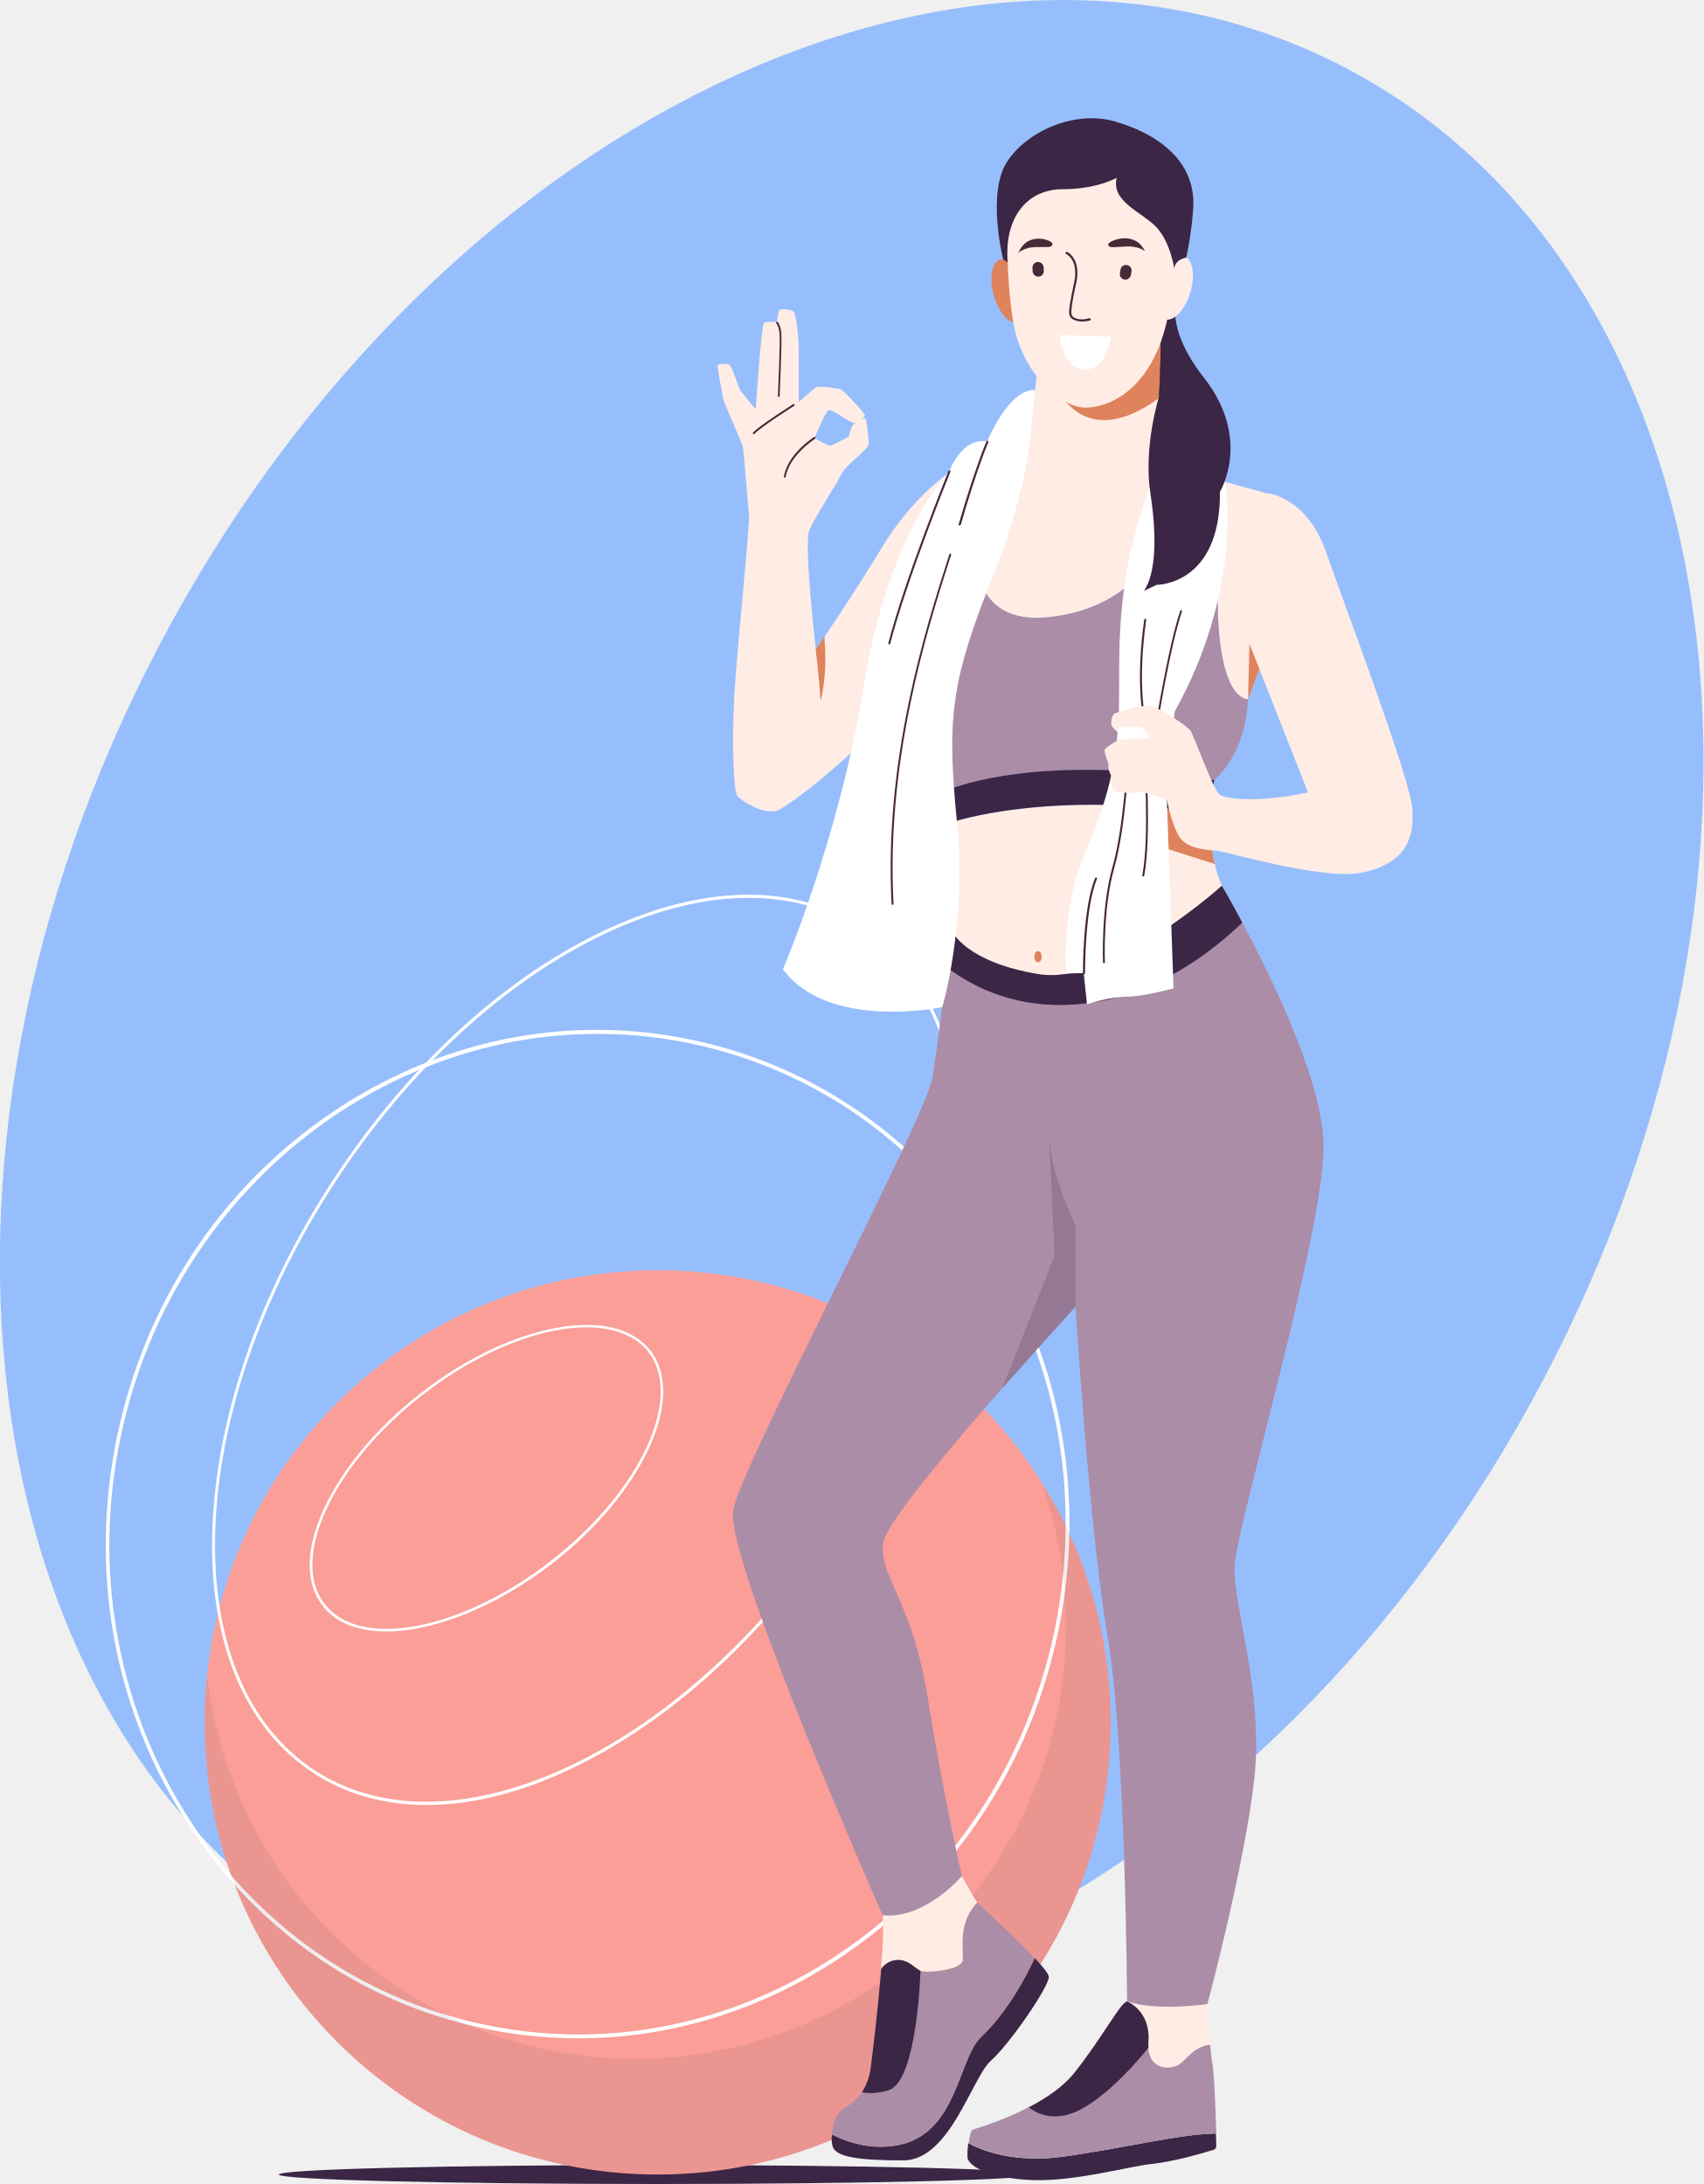
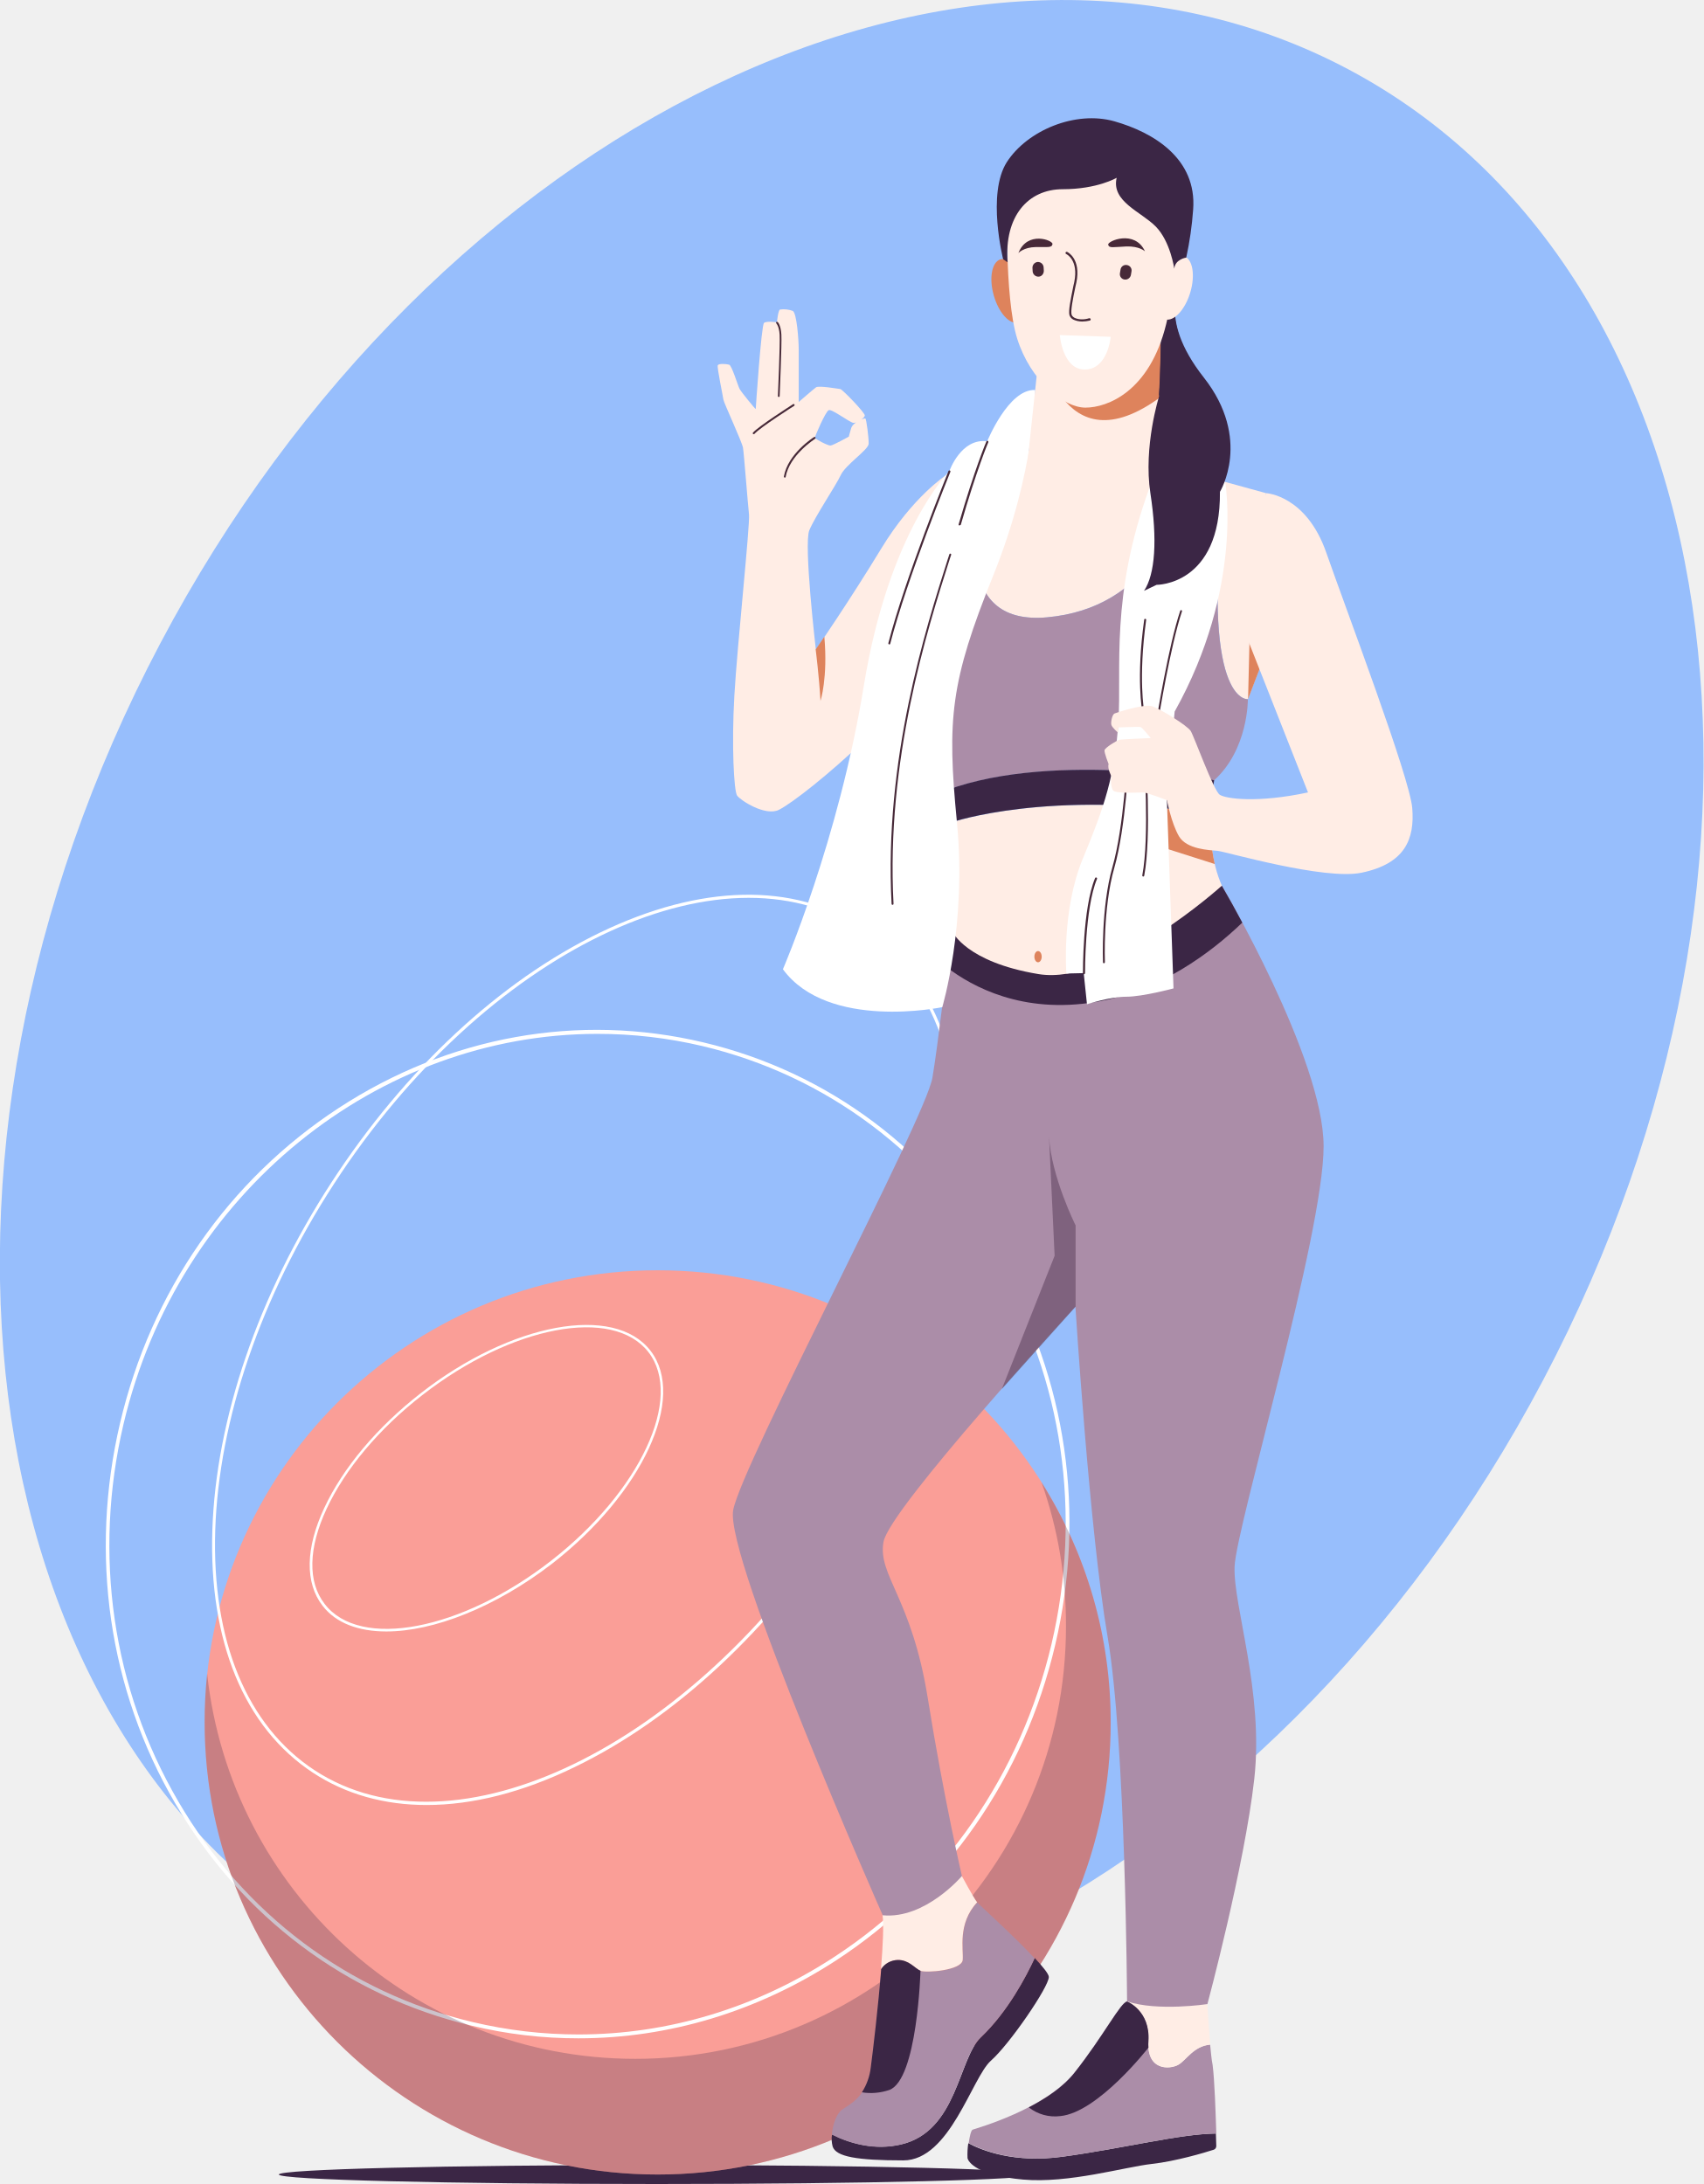
- <svg xmlns="http://www.w3.org/2000/svg" width="255" height="327" viewBox="0 0 255 327" fill="none">
-   <path d="M231.02 206.56C272.114 128.65 259.073 40.833 201.892 10.415C144.712 -20.003 65.045 18.496 23.952 96.406C-17.141 174.315 -4.1 262.132 53.08 292.55C110.261 322.969 189.927 284.469 231.02 206.56Z" fill="#97BEFC" />
-   <path d="M98.297 327C129.535 327 154.858 326.364 154.858 325.58C154.858 324.797 129.535 324.161 98.297 324.161C67.059 324.161 41.736 324.797 41.736 325.58C41.736 326.364 67.059 327 98.297 327Z" fill="#3B2645" />
-   <path d="M98.441 325.58C135.891 325.58 166.251 295.273 166.251 257.886C166.251 220.5 135.891 190.192 98.441 190.192C60.991 190.192 30.631 220.5 30.631 257.886C30.631 295.273 60.991 325.58 98.441 325.58Z" fill="#FA9E97" />
-   <path d="M86.587 305.188C81.251 305.188 75.915 304.58 70.636 303.305C51.946 298.874 36.169 287.055 26.218 269.994C16.268 252.962 13.354 232.744 17.969 213.076C22.584 193.408 34.208 176.665 50.706 165.89C67.204 155.114 86.587 151.638 105.277 156.07C123.967 160.502 139.744 172.32 149.695 189.381C159.646 206.413 162.559 226.632 157.944 246.3C153.329 265.968 141.677 282.71 125.207 293.486C113.382 301.191 100.085 305.188 86.587 305.188ZM89.413 154.796C56.734 154.796 26.68 178.461 18.488 213.22C13.902 232.744 16.816 252.788 26.68 269.705C36.544 286.621 52.206 298.352 70.752 302.755C76.001 304.001 81.308 304.609 86.587 304.609C99.97 304.609 113.151 300.669 124.89 292.993C141.244 282.305 152.781 265.678 157.396 246.155C161.982 226.632 159.069 206.587 149.205 189.671C139.34 172.755 123.679 161.023 105.133 156.62C99.883 155.375 94.605 154.796 89.413 154.796Z" fill="white" />
-   <path d="M63.858 270.255C57.542 270.255 51.773 268.662 46.841 265.418C36.602 258.698 31.237 245.808 31.785 229.094C32.333 212.409 38.65 193.929 49.61 177.042C60.57 160.154 74.847 146.859 89.846 139.617C104.844 132.376 118.775 132.086 129.014 138.777C139.254 145.497 144.618 158.387 144.07 175.101C143.522 191.785 137.206 210.266 126.246 227.153C115.285 244.041 101.008 257.336 86.01 264.578C78.222 268.372 70.723 270.255 63.858 270.255ZM49.812 177.158L49.985 177.273C39.053 194.103 32.766 212.525 32.218 229.094C31.698 245.663 36.977 258.408 47.072 265.041C67.983 278.742 103.344 261.623 125.871 226.922C148.397 192.22 149.695 152.826 128.784 139.154C107.873 125.453 72.511 142.572 49.985 177.273L49.812 177.158Z" fill="white" />
-   <path d="M57.83 244.272C53.677 244.272 50.273 243.027 48.283 240.42C45.63 237.002 45.716 231.788 48.543 225.763C51.341 219.767 56.446 213.684 62.993 208.586L63.108 208.731L62.993 208.586C76.52 198.042 91.951 195.203 97.374 202.242C102.796 209.281 96.191 223.561 82.664 234.105C74.126 240.68 64.868 244.272 57.83 244.272ZM63.224 208.875C56.734 213.916 51.658 219.97 48.889 225.908C46.149 231.788 46.033 236.857 48.6 240.159C53.879 247.024 69.05 244.127 82.433 233.729C95.816 223.33 102.364 209.281 97.057 202.445C91.749 195.609 76.578 198.477 63.224 208.875Z" fill="white" />
-   <g opacity="0.3">
-     <path opacity="0.3" d="M155.896 221.939C158.348 228.862 159.588 236.162 159.559 243.519C159.559 279.292 130.687 308.259 95.095 308.259C61.868 308.259 34.525 283.029 31.006 250.616C30.747 253.02 30.631 255.453 30.631 257.886C30.631 295.253 61.003 325.58 98.441 325.58C135.879 325.58 166.251 295.282 166.251 257.915C166.279 245.17 162.674 232.686 155.896 221.939Z" fill="#543753" />
-   </g>
-   <path d="M141.619 71.141C141.619 71.141 136.629 74.356 131.899 82.148C127.169 89.94 122.121 97.269 122.121 97.269C122.121 97.269 120.275 81.482 121.14 79.397C122.006 77.311 125.121 72.705 125.842 71.141C126.563 69.577 129.995 67.347 130.024 66.448C130.053 65.551 129.678 62.741 129.534 62.654C129.39 62.567 127.659 63.204 127.399 64.131C127.197 64.797 127.053 65.377 127.053 65.377C127.053 65.377 124.717 66.68 124.313 66.709C123.909 66.738 122.006 65.724 121.977 65.551C121.948 65.377 123.563 61.611 124.054 61.408C124.544 61.206 127.255 63.32 127.774 63.32C128.293 63.32 129.39 62.625 129.447 62.219C129.505 61.814 126.073 58.28 125.784 58.251C125.496 58.222 122.554 57.701 122.15 57.99C121.746 58.28 119.554 60.192 119.554 60.192C119.554 60.192 119.554 53.617 119.554 52.284C119.554 50.952 119.266 46.838 118.66 46.549C118.054 46.317 117.391 46.259 116.756 46.346C116.468 46.433 116.295 48.258 116.295 48.258C116.295 48.258 114.766 48.026 114.362 48.345C113.959 48.663 113.122 61.119 113.122 61.235C113.122 61.35 110.959 58.715 110.699 58.222C110.44 57.73 109.546 54.717 109.142 54.601C108.738 54.486 107.584 54.399 107.44 54.688C107.296 54.978 108.219 59.323 108.277 59.815C108.334 60.308 111.074 66.159 111.218 67.057C111.363 67.955 111.94 75.486 112.113 77.021C112.286 78.556 110.353 96.602 109.921 104.134C109.488 111.665 109.863 118.414 110.324 119.109C110.786 119.804 114.564 122.267 116.583 121.253C118.602 120.239 124.169 115.865 129.476 110.767C134.783 105.669 141.042 98.978 141.042 98.978L141.619 71.141Z" fill="#FFEDE5" />
-   <path d="M122.092 97.24C122.092 97.24 122.611 101.295 122.813 104.945C122.813 104.945 123.938 101.498 123.39 95.328L122.092 97.24Z" fill="#DE835C" />
-   <path d="M112.805 65C112.776 65 112.747 65 112.718 64.971C112.661 64.913 112.661 64.826 112.718 64.769C113.584 63.784 118.516 60.655 118.718 60.511C118.775 60.481 118.862 60.481 118.92 60.568C118.948 60.626 118.948 60.713 118.862 60.771C118.804 60.8 113.757 64.015 112.92 64.971C112.891 65 112.834 65 112.805 65Z" fill="#472938" />
-   <path d="M116.583 59.439C116.583 59.439 116.555 59.439 116.583 59.439C116.497 59.439 116.439 59.381 116.439 59.294C116.439 59.207 116.785 51.502 116.699 50.112C116.612 48.808 116.208 48.432 116.208 48.432C116.151 48.374 116.151 48.287 116.18 48.229C116.237 48.171 116.324 48.171 116.381 48.2C116.439 48.229 116.872 48.663 116.958 50.083C117.045 51.502 116.699 59.004 116.699 59.323C116.699 59.381 116.641 59.439 116.583 59.439Z" fill="#472938" />
-   <path d="M117.477 71.518C117.449 71.518 117.449 71.489 117.477 71.518C117.362 71.489 117.333 71.431 117.333 71.344C117.939 67.926 121.717 65.522 121.862 65.435C121.919 65.406 122.006 65.406 122.063 65.493C122.092 65.551 122.092 65.638 122.006 65.695C121.977 65.725 118.17 68.129 117.593 71.431C117.593 71.46 117.535 71.518 117.477 71.518Z" fill="#472938" />
-   <path d="M144.821 323.119C144.936 323.727 146.292 325.726 153.127 326.334C159.963 326.942 168.328 324.451 172.452 323.988C175.913 323.611 180.326 322.308 181.653 321.873C181.884 321.815 182.057 321.583 182.057 321.323C182.057 320.917 182.028 320.251 181.999 319.44C176.404 319.527 168.501 321.612 159.011 322.916C151.858 323.901 147.042 322.018 144.936 320.888C144.821 321.641 144.792 322.366 144.821 323.119Z" fill="#3B2645" />
-   <path d="M181.134 306.116C178.624 306.347 177.586 308.433 176.375 309.128C175.163 309.823 171.587 310.113 171.904 305.565C172.221 301.017 168.731 299.656 168.731 299.656C167.78 299.685 165.213 304.783 160.857 310.287C156.502 315.79 146.061 318.687 145.599 318.861C145.34 318.948 145.138 319.903 144.994 320.888C147.099 321.989 151.916 323.901 159.069 322.916C168.529 321.612 176.461 319.527 182.057 319.44C181.97 316.456 181.797 311.358 181.509 309.186C181.336 308.346 181.249 307.245 181.134 306.116Z" fill="#AB8DA8" />
-   <path d="M171.904 305.594C171.616 310.142 175.163 309.852 176.375 309.157C177.586 308.462 178.653 306.376 181.134 306.145C180.903 303.219 180.73 300.091 180.73 300.091L168.702 299.685C168.731 299.685 172.192 301.075 171.904 305.594Z" fill="#FFEDE5" />
-   <path d="M158.694 316.833C164.347 316.312 171.904 306.579 171.904 306.579C171.875 306.26 171.875 305.913 171.904 305.594C172.193 301.046 168.731 299.685 168.731 299.685C167.78 299.714 165.213 304.812 160.857 310.316C159.184 312.459 156.56 314.197 153.993 315.53C155.319 316.572 156.992 317.036 158.694 316.833Z" fill="#3B2645" />
-   <path d="M124.631 321.381C125.121 322.916 128.265 323.466 135.216 323.466C142.167 323.466 145.484 311.069 148.311 308.549C151.137 306.057 156.992 297.483 156.992 296.006C156.992 295.572 156.127 294.5 154.887 293.167C153.646 295.832 150.878 301.191 146.811 305.044C143.436 308.259 143.292 319.063 134.899 321.062C130.976 321.989 127.313 320.946 124.544 319.585C124.429 320.193 124.486 320.801 124.631 321.381Z" fill="#3B2645" />
-   <path d="M146.292 284.854C143.321 288.041 144.273 291.922 144.128 293.486C143.984 295.05 138.648 295.456 137.812 295.108C136.975 294.761 136.081 293.457 134.408 293.486C133.399 293.515 132.476 294.008 131.928 294.848C131.495 300.38 130.716 306.955 130.37 309.562C129.793 313.878 127.313 314.979 126.073 315.848C125.207 316.427 124.631 318.136 124.515 319.614C127.284 320.975 130.947 322.018 134.87 321.091C143.292 319.121 143.407 308.288 146.782 305.073C150.849 301.22 153.618 295.89 154.858 293.197C151.858 289.952 146.666 285.289 146.292 284.854Z" fill="#AB8DA8" />
-   <path d="M134.379 293.457C136.081 293.428 136.946 294.732 137.783 295.079C138.619 295.427 143.955 295.021 144.1 293.457C144.244 291.893 143.292 288.012 146.263 284.825C145.744 284.188 143.955 280.857 143.955 280.857L132.101 286.737C132.303 288.127 132.159 291.256 131.87 294.819C132.447 293.979 133.399 293.486 134.379 293.457Z" fill="#FFEDE5" />
-   <path d="M133.11 312.923C137.321 311.387 137.783 295.079 137.783 295.079C136.946 294.732 136.052 293.428 134.379 293.457C133.37 293.486 132.447 293.979 131.899 294.819C131.466 300.351 130.688 306.927 130.341 309.534C130.197 310.866 129.736 312.141 129.015 313.27C130.399 313.502 131.812 313.357 133.11 312.923Z" fill="#3B2645" />
-   <path d="M182.893 132.608C182.893 132.608 198.122 158.504 198.122 171.625C198.122 184.747 185.028 228.631 184.797 234.54C184.566 240.449 189.21 253.368 187.739 266.403C186.268 279.438 180.73 300.062 180.73 300.062C180.73 300.062 173.288 301.191 168.702 299.656C168.702 299.656 168.501 260.899 165.789 245.055C163.078 229.21 160.973 195.638 160.973 195.638C160.973 195.638 133.139 225.85 132.245 230.861C131.351 235.872 136.456 239.175 138.879 254.295C141.302 269.415 143.984 280.886 143.984 280.886C143.984 280.886 138.504 287.374 132.13 286.766C132.13 286.766 108.392 233.092 109.748 226.082C111.103 219.072 138.562 167.454 139.571 161.342C140.581 155.23 141.302 147.467 142.571 139.502L182.893 132.608Z" fill="#AB8DA8" />
-   <path d="M164.03 150.016C173.663 148.394 181.307 142.601 185.95 138.14C184.162 134.78 182.893 132.636 182.893 132.636L142.542 139.501C142.254 141.297 141.994 143.093 141.763 144.86C145.484 147.699 153.041 151.87 164.03 150.016Z" fill="#3B2645" />
-   <g opacity="0.5">
-     <path opacity="0.5" d="M161.001 195.638V183.473C161.001 183.473 157.367 176.231 157.021 170.177L157.858 188.02L149.955 207.978L161.001 195.638Z" fill="#543753" />
-   </g>
-   <path d="M142.571 123.107C143.407 127.249 142.571 139.502 142.571 139.502C142.571 139.502 144.59 144.05 155.435 145.845C166.28 147.641 182.893 132.608 182.893 132.608C181.336 129.074 181.076 125.019 181.191 121.89C156.992 118.154 142.571 123.107 142.571 123.107Z" fill="#FFEDE5" />
-   <path d="M181.826 129.364C181.278 126.901 181.076 124.41 181.191 121.89C178.278 121.427 175.509 121.108 172.885 120.876L173.548 126.728L181.826 129.364Z" fill="#DE835C" />
-   <path d="M156.704 92.432C171.991 91.041 176.634 77.978 178.019 70.678L173.923 69.519L153.964 67.492L148.109 68.998C145.022 79.686 143.407 93.619 156.704 92.432Z" fill="#FFEDE5" />
-   <path d="M189.498 73.835L183.383 72.155C179.518 105.582 186.787 104.684 186.787 104.684L188.806 99.383L189.498 73.835Z" fill="#FFEDE5" />
-   <path d="M181.711 116.85C186.873 112.216 186.787 104.684 186.787 104.684C186.787 104.684 179.49 105.582 183.383 72.155L178.019 70.678C176.605 77.977 171.962 91.07 156.704 92.432C143.407 93.619 145.022 79.686 148.137 69.027L142.109 70.591C142.109 70.591 135.1 93.561 134.899 101.875C134.754 107.204 137.927 114.417 140.263 118.907C155.925 112.216 181.711 116.85 181.711 116.85Z" fill="#AB8DA8" />
-   <path d="M181.191 121.89C181.249 120.181 181.422 118.501 181.739 116.821C181.739 116.821 155.954 112.186 140.263 118.878C141.561 121.398 142.571 123.078 142.571 123.078C142.571 123.078 156.992 118.153 181.191 121.89Z" fill="#3B2645" />
-   <path d="M183.383 72.126C183.383 72.126 186.21 87.942 175.827 106.538L174.644 119.167L175.654 147.989C175.654 147.989 171.039 149.234 168.587 149.234C166.135 149.234 162.703 150.364 162.703 150.364L162.213 145.7L159.617 145.758C159.617 145.758 158.867 136.286 162.097 128.524C165.328 120.761 166.885 116.068 167.404 108.073C167.924 100.079 166.135 89.361 172.048 73.053L183.383 72.126Z" fill="white" />
-   <path d="M188.835 99.383L187.104 92.808L186.816 104.655L188.835 99.383Z" fill="#DE835C" />
-   <path d="M155.377 144.078C155.68 144.078 155.925 143.702 155.925 143.238C155.925 142.774 155.68 142.398 155.377 142.398C155.074 142.398 154.829 142.774 154.829 143.238C154.829 143.702 155.074 144.078 155.377 144.078Z" fill="#DE835C" />
-   <path d="M154.944 58.396C154.944 58.396 155.06 70.33 148.657 86.204C142.253 102.077 141.734 107.668 143.234 123.078C144.734 138.488 141.042 150.798 141.042 150.798C141.042 150.798 123.967 154.361 117.189 145.121C117.189 145.121 125.553 125.772 129.303 102.657C133.053 79.541 142.109 70.533 142.109 70.533C142.109 70.533 143.84 65.551 147.762 66.072C147.762 66.13 150.935 58.193 154.944 58.396Z" fill="white" />
-   <path d="M133.601 135.475C133.514 135.475 133.456 135.417 133.456 135.33C132.303 113.78 138.533 94.198 141.879 83.684L142.109 82.988C142.138 82.901 142.225 82.873 142.282 82.901C142.369 82.93 142.398 83.017 142.369 83.075L142.138 83.77C138.792 94.285 132.591 113.808 133.745 135.301C133.745 135.417 133.687 135.475 133.601 135.475Z" fill="#472938" />
-   <path d="M143.609 78.672H143.58C143.494 78.644 143.465 78.557 143.494 78.499C145.888 70.243 147.618 66.13 147.647 66.101C147.676 66.014 147.762 65.985 147.849 66.014C147.936 66.043 147.964 66.13 147.936 66.217C147.907 66.246 146.176 70.359 143.811 78.586C143.724 78.615 143.667 78.672 143.609 78.672Z" fill="#472938" />
-   <path d="M133.11 96.487H133.081C132.995 96.458 132.966 96.4 132.966 96.313C135.475 86.551 141.907 70.707 141.965 70.533C141.994 70.446 142.08 70.417 142.167 70.446C142.253 70.475 142.282 70.562 142.253 70.649C142.196 70.794 135.764 86.638 133.254 96.371C133.254 96.429 133.197 96.487 133.11 96.487Z" fill="#472938" />
-   <path d="M162.242 145.874C162.155 145.874 162.097 145.816 162.097 145.73C162.097 145.643 162.04 135.968 163.914 131.478C163.943 131.391 164.03 131.362 164.116 131.391C164.203 131.42 164.232 131.507 164.203 131.594C162.357 136.026 162.415 145.643 162.415 145.73C162.386 145.816 162.328 145.874 162.242 145.874Z" fill="#472938" />
-   <path d="M165.241 144.223C165.155 144.223 165.097 144.165 165.097 144.078C165.097 143.991 164.78 135.91 166.51 129.827C168.241 123.802 168.702 113.519 168.702 113.432C168.702 113.345 168.76 113.287 168.847 113.287C168.933 113.287 168.991 113.345 168.991 113.432C168.991 113.548 168.529 123.831 166.799 129.914C165.068 135.939 165.385 143.991 165.385 144.049C165.385 144.136 165.328 144.223 165.241 144.223Z" fill="#472938" />
-   <path d="M171.125 131.246C171.096 131.246 171.096 131.246 171.125 131.246C171.01 131.217 170.981 131.159 170.981 131.072C172.106 125.163 171.212 112.997 171.212 112.853C171.212 112.766 171.269 112.708 171.356 112.708C171.442 112.708 171.5 112.766 171.5 112.853C171.5 112.968 172.394 125.192 171.269 131.13C171.241 131.188 171.183 131.246 171.125 131.246Z" fill="#472938" />
-   <path d="M173.259 107.899C173.144 107.87 173.115 107.813 173.115 107.726C173.144 107.61 174.932 96.545 176.663 91.447C176.692 91.36 176.778 91.331 176.836 91.36C176.922 91.389 176.951 91.476 176.922 91.534C175.221 96.603 173.404 107.639 173.404 107.755C173.404 107.842 173.346 107.899 173.259 107.899Z" fill="#472938" />
-   <path d="M171.125 106.683C171.068 106.683 171.01 106.625 170.981 106.567C170.981 106.509 170.029 101.614 171.269 92.779C171.269 92.692 171.356 92.634 171.443 92.663C171.529 92.663 171.587 92.75 171.558 92.837C170.347 101.643 171.269 106.48 171.269 106.538C171.269 106.596 171.212 106.683 171.125 106.683Z" fill="#472938" />
-   <path d="M173.75 49.185L173.923 69.519H153.762L155.694 51.386L173.75 49.185Z" fill="#FFEDE5" />
-   <path d="M155.694 51.386C155.694 51.386 158.636 70.649 173.837 59.352L173.75 49.185L155.694 51.386Z" fill="#DE835C" />
-   <path d="M152.452 48.298C153.754 47.926 154.209 45.504 153.467 42.888C152.726 40.272 151.069 38.454 149.767 38.826C148.464 39.198 148.01 41.621 148.751 44.236C149.493 46.852 151.149 48.671 152.452 48.298Z" fill="#DE835C" />
-   <path d="M173.779 51.097C173.779 51.097 173.721 56.05 173.49 59.352C173.49 59.352 171.125 66.854 172.192 73.835C173.259 80.816 172.913 85.972 171.24 88.463L173.115 87.565C173.115 87.565 182.72 87.681 182.605 73.632C182.605 73.632 187.45 65.754 180.182 56.513C172.913 47.273 177.009 42.233 177.009 42.233C177.009 42.233 174.009 43.739 173.779 51.097Z" fill="#3B2645" />
-   <path d="M176.951 42.204C176.951 42.204 174.009 43.739 173.75 51.096C173.75 51.096 173.692 56.05 173.461 59.352C174.615 56.282 175.596 53.153 176.403 49.967C174.759 44.898 176.951 42.204 176.951 42.204Z" fill="#3B2645" />
-   <path d="M178.16 43.804C178.943 41.2 178.526 38.771 177.23 38.378C175.934 37.985 174.249 39.777 173.466 42.381C172.684 44.984 173.1 47.413 174.396 47.806C175.692 48.199 177.377 46.407 178.16 43.804Z" fill="#FFEDE5" />
-   <path d="M150.791 29.343C150.791 29.343 150.272 44.405 152.262 50.72C154.252 57.035 159.213 61.032 162.472 61.032C165.732 61.032 172.077 58.657 174.558 48.519C177.038 38.38 176.75 25.664 166.107 22.333C155.464 19.002 150.791 25.983 150.791 29.343Z" fill="#FFEDE5" />
-   <path d="M175.769 40.234C175.769 40.234 175.192 36.15 173 33.92C170.808 31.689 166.308 30.183 167.145 26.62C167.145 26.62 164.261 28.329 159.069 28.329C153.877 28.329 150.301 32.384 150.82 39.278L150.156 38.815C150.156 38.815 147.676 29.024 150.704 24.274C153.762 19.523 160.972 16.511 166.799 18.162C172.625 19.813 179.172 23.724 178.595 31.371C178.422 33.804 178.076 36.208 177.557 38.583C177.557 38.554 175.884 38.815 175.769 40.234Z" fill="#3B2645" />
-   <path d="M155.435 41.422C154.973 41.422 154.598 41.074 154.569 40.611L154.541 40.089C154.541 39.626 154.887 39.249 155.348 39.221C155.81 39.221 156.185 39.568 156.213 40.032L156.242 40.553C156.242 41.016 155.896 41.422 155.435 41.422Z" fill="#472938" />
-   <path d="M168.328 41.856C167.866 41.798 167.549 41.364 167.635 40.901L167.722 40.379C167.78 39.916 168.212 39.597 168.674 39.684C169.135 39.742 169.452 40.176 169.366 40.64L169.279 41.161C169.193 41.625 168.76 41.914 168.328 41.856Z" fill="#472938" />
-   <path d="M152.435 37.888C152.435 37.888 153.214 37.019 155.031 36.99C156.848 36.961 157.425 37.135 157.54 36.556C157.656 35.976 153.762 34.499 152.435 37.888Z" fill="#472938" />
-   <path d="M171.385 37.627C171.385 37.627 170.52 36.816 168.558 36.903C166.597 36.99 166.02 37.193 165.876 36.642C165.732 36.092 169.856 34.325 171.385 37.627Z" fill="#472938" />
-   <path d="M166.251 50.43L158.636 50.17C158.636 50.17 159.04 55.413 162.443 55.326C165.847 55.239 166.251 50.43 166.251 50.43Z" fill="white" />
-   <path d="M161.982 48.142C161.492 48.142 161.03 48.026 160.655 47.852C160.338 47.679 160.165 47.447 160.078 47.186C159.905 46.52 160.251 44.898 160.655 42.87L160.799 42.233C161.463 38.96 159.675 38.062 159.588 38.033C159.502 38.004 159.473 37.888 159.502 37.801C159.53 37.714 159.646 37.685 159.732 37.714C159.819 37.743 161.838 38.757 161.117 42.291L160.973 42.928C160.569 44.84 160.251 46.52 160.396 47.099C160.453 47.273 160.569 47.418 160.799 47.563C161.347 47.852 162.213 47.91 163.02 47.65C163.107 47.621 163.222 47.679 163.251 47.766C163.28 47.852 163.222 47.968 163.136 47.997C162.761 48.084 162.357 48.142 161.982 48.142Z" fill="#472938" />
-   <path d="M189.498 73.835C189.498 73.835 195.526 74.125 198.526 82.757C201.526 91.36 211.015 116.387 211.39 120.992C211.765 125.598 210.351 129.306 203.804 130.667C198.237 131.826 183.47 127.51 182.259 127.394C181.047 127.278 177.615 127.191 176.461 125.192C175.307 123.194 174.673 119.805 174.673 119.805C174.673 119.805 171.644 118.646 171.125 118.646C170.606 118.646 166.943 118.878 166.597 118.327C166.251 117.777 166.251 116.734 166.366 116.242C166.366 116.242 165.732 115.083 165.933 114.388C165.933 114.388 165.27 112.708 165.328 112.331C165.385 111.955 167.174 110.854 167.549 110.767C167.924 110.68 172.25 110.506 172.25 110.506C172.25 110.506 170.952 108.913 170.721 108.855C170.491 108.797 167.404 108.913 167.404 108.913L167.347 109.695C167.347 109.695 166.51 108.971 166.366 108.566C166.222 108.16 166.481 106.973 166.828 106.828C167.174 106.683 171.269 105.322 172.51 105.756C173.75 106.191 177.701 108.624 178.221 109.435C178.74 110.246 181.653 118.385 182.576 118.994C183.499 119.602 188.229 120.268 195.786 118.646L185.027 91.331L189.498 73.835Z" fill="#FFEDE5" />
+ <svg xmlns="http://www.w3.org/2000/svg" width="255" height="327" fill="none">
+   <path d="M231.02 206.56c41.094-77.91 28.053-165.727-29.128-196.145-57.18-30.418-136.847 8.081-177.94 85.99C-17.14 174.316-4.1 262.133 53.08 292.55c57.181 30.419 136.847-8.081 177.94-85.99Z" fill="#97BEFC" />
+   <path d="M98.297 327c31.238 0 56.561-.636 56.561-1.42 0-.783-25.323-1.419-56.561-1.419s-56.56.636-56.56 1.419c0 .784 25.322 1.42 56.56 1.42Z" fill="#3B2645" />
+   <path d="M98.441 325.58c37.45 0 67.81-30.307 67.81-67.694 0-37.386-30.36-67.694-67.81-67.694s-67.81 30.308-67.81 67.694c0 37.387 30.36 67.694 67.81 67.694Z" fill="#FA9E97" />
+   <path d="M86.587 305.188a67.783 67.783 0 0 1-15.95-1.883c-18.69-4.431-34.468-16.25-44.419-33.311-9.95-17.032-12.864-37.25-8.249-56.918s16.239-36.411 32.737-47.186c16.498-10.776 35.88-14.252 54.571-9.82 18.69 4.432 34.467 16.25 44.418 33.311 9.951 17.032 12.864 37.251 8.249 56.919s-16.267 36.41-32.737 47.186c-11.825 7.705-25.122 11.702-38.62 11.702Zm2.826-150.392c-32.679 0-62.733 23.665-70.924 58.424-4.587 19.524-1.673 39.568 8.19 56.485 9.865 16.916 25.527 28.647 44.073 33.05a68.508 68.508 0 0 0 15.835 1.854c13.383 0 26.564-3.94 38.303-11.616 16.354-10.688 27.891-27.315 32.506-46.838 4.586-19.523 1.673-39.568-8.191-56.484-9.865-16.916-25.526-28.648-44.072-33.051a68.094 68.094 0 0 0-15.72-1.824Z" fill="#fff" />
+   <path d="M63.858 270.255c-6.316 0-12.085-1.593-17.017-4.837-10.24-6.72-15.604-19.61-15.056-36.324.548-16.685 6.865-35.165 17.825-52.052 10.96-16.888 25.237-30.183 40.236-37.425 14.998-7.241 28.929-7.531 39.168-.84 10.24 6.72 15.604 19.61 15.056 36.324-.548 16.684-6.864 35.165-17.824 52.052-10.961 16.888-25.238 30.183-40.236 37.425-7.788 3.794-15.287 5.677-22.152 5.677Zm-14.046-93.097.173.115c-10.932 16.83-17.22 35.252-17.767 51.821-.52 16.569 4.759 29.314 14.854 35.947 20.91 13.701 56.272-3.418 78.799-38.119 22.526-34.702 23.824-74.096 2.913-87.768-20.911-13.701-56.273 3.418-78.8 38.119l-.172-.115Z" fill="#fff" />
+   <path d="M57.83 244.272c-4.153 0-7.557-1.245-9.547-3.852-2.653-3.418-2.567-8.632.26-14.657 2.798-5.996 7.903-12.079 14.45-17.177l.115.145-.115-.145c13.527-10.544 28.958-13.383 34.38-6.344 5.423 7.039-1.182 21.319-14.709 31.863-8.538 6.575-17.796 10.167-24.834 10.167Zm5.394-35.397c-6.49 5.041-11.566 11.095-14.335 17.033-2.74 5.88-2.856 10.949-.289 14.251 5.279 6.865 20.45 3.968 33.833-6.43 13.383-10.399 19.931-24.448 14.624-31.284-5.308-6.836-20.479-3.968-33.833 6.43Z" fill="#fff" />
+   <path opacity=".3" d="M155.896 221.939a63.881 63.881 0 0 1 3.663 21.58c0 35.773-28.872 64.74-64.464 64.74-33.227 0-60.57-25.23-64.089-57.643a67.794 67.794 0 0 0-.375 7.27c0 37.367 30.372 67.694 67.81 67.694s67.81-30.298 67.81-67.665a67.192 67.192 0 0 0-10.355-35.976Z" fill="#543753" />
+   <path d="M141.619 71.141s-4.99 3.215-9.72 11.007-9.778 15.12-9.778 15.12-1.846-15.786-.981-17.871c.866-2.086 3.981-6.692 4.702-8.256.721-1.564 4.153-3.794 4.182-4.693.029-.897-.346-3.707-.49-3.794-.144-.087-1.875.55-2.135 1.477-.202.666-.346 1.246-.346 1.246s-2.336 1.303-2.74 1.332c-.404.03-2.307-.985-2.336-1.158-.029-.174 1.586-3.94 2.077-4.143.49-.202 3.201 1.912 3.72 1.912.519 0 1.616-.695 1.673-1.1.058-.406-3.374-3.94-3.663-3.969-.288-.029-3.23-.55-3.634-.26-.404.29-2.596 2.2-2.596 2.2v-7.907c0-1.332-.288-5.446-.894-5.735a3.88 3.88 0 0 0-1.904-.203c-.288.087-.461 1.912-.461 1.912s-1.529-.232-1.933.087c-.403.318-1.24 12.774-1.24 12.89 0 .115-2.163-2.52-2.423-3.013-.259-.492-1.153-3.505-1.557-3.62-.404-.116-1.558-.203-1.702.086-.144.29.779 4.635.837 5.127.057.493 2.797 6.344 2.941 7.242.145.898.722 8.429.895 9.964.173 1.535-1.76 19.581-2.192 27.113-.433 7.531-.058 14.28.403 14.975.462.695 4.24 3.158 6.259 2.144 2.019-1.014 7.586-5.388 12.893-10.486 5.307-5.098 11.566-11.79 11.566-11.79l.577-27.836Z" fill="#FFEDE5" />
+   <path d="M122.092 97.24s.519 4.055.721 7.705c0 0 1.125-3.447.577-9.617l-1.298 1.912Z" fill="#DE835C" />
+   <path d="M112.805 65c-.029 0-.058 0-.087-.029a.142.142 0 0 1 0-.203c.866-.984 5.798-4.113 6-4.258a.152.152 0 0 1 .202.058.155.155 0 0 1-.058.203c-.058.03-5.105 3.244-5.942 4.2-.029.03-.086.03-.115.03ZM116.583 59.439s-.028 0 0 0c-.086 0-.144-.058-.144-.145s.346-7.792.26-9.182c-.087-1.304-.491-1.68-.491-1.68a.18.18 0 0 1-.028-.203.176.176 0 0 1 .201-.03c.058.03.491.464.577 1.884.087 1.42-.259 8.921-.259 9.24 0 .058-.058.116-.116.116ZM117.477 71.518c-.028 0-.028-.03 0 0-.115-.03-.144-.087-.144-.174.606-3.418 4.384-5.822 4.529-5.91a.15.15 0 0 1 .201.059.153.153 0 0 1-.057.203c-.029.029-3.836 2.433-4.413 5.735 0 .029-.058.087-.116.087Z" fill="#472938" />
+   <path d="M144.821 323.119c.115.608 1.471 2.607 8.306 3.215 6.836.608 15.201-1.883 19.325-2.346 3.461-.377 7.874-1.68 9.201-2.115.231-.058.404-.29.404-.55 0-.406-.029-1.072-.058-1.883-5.595.087-13.498 2.172-22.988 3.476-7.153.985-11.969-.898-14.075-2.028a11.595 11.595 0 0 0-.115 2.231Z" fill="#3B2645" />
+   <path d="M181.134 306.116c-2.51.231-3.548 2.317-4.759 3.012-1.212.695-4.788.985-4.471-3.563.317-4.548-3.173-5.909-3.173-5.909-.951.029-3.518 5.127-7.874 10.631-4.355 5.503-14.796 8.4-15.258 8.574-.259.087-.461 1.042-.605 2.027 2.105 1.101 6.922 3.013 14.075 2.028 9.46-1.304 17.392-3.389 22.988-3.476-.087-2.984-.26-8.082-.548-10.254-.173-.84-.26-1.941-.375-3.07Z" fill="#AB8DA8" />
+   <path d="M171.904 305.594c-.288 4.548 3.259 4.258 4.471 3.563 1.211-.695 2.278-2.781 4.759-3.012-.231-2.926-.404-6.054-.404-6.054l-12.028-.406c.029 0 3.49 1.39 3.202 5.909Z" fill="#FFEDE5" />
+   <path d="M158.694 316.833c5.653-.521 13.21-10.254 13.21-10.254a5.587 5.587 0 0 1 0-.985c.289-4.548-3.173-5.909-3.173-5.909-.951.029-3.518 5.127-7.874 10.631-1.673 2.143-4.297 3.881-6.864 5.214a6.345 6.345 0 0 0 4.701 1.303ZM124.631 321.381c.49 1.535 3.634 2.085 10.585 2.085 6.951 0 10.268-12.397 13.095-14.917 2.826-2.492 8.681-11.066 8.681-12.543 0-.434-.865-1.506-2.105-2.839-1.241 2.665-4.009 8.024-8.076 11.877-3.375 3.215-3.519 14.019-11.912 16.018-3.923.927-7.586-.116-10.355-1.477-.115.608-.058 1.216.087 1.796Z" fill="#3B2645" />
+   <path d="M146.292 284.854c-2.971 3.187-2.019 7.068-2.164 8.632-.144 1.564-5.48 1.97-6.316 1.622-.837-.347-1.731-1.651-3.404-1.622-1.009.029-1.932.522-2.48 1.362-.433 5.532-1.212 12.107-1.558 14.714-.577 4.316-3.057 5.417-4.297 6.286-.866.579-1.442 2.288-1.558 3.766 2.769 1.361 6.432 2.404 10.355 1.477 8.422-1.97 8.537-12.803 11.912-16.018 4.067-3.853 6.836-9.183 8.076-11.876-3-3.245-8.192-7.908-8.566-8.343Z" fill="#AB8DA8" />
+   <path d="M134.379 293.457c1.702-.029 2.567 1.275 3.404 1.622.836.348 6.172-.058 6.317-1.622.144-1.564-.808-5.445 2.163-8.632-.519-.637-2.308-3.968-2.308-3.968l-11.854 5.88c.202 1.39.058 4.519-.231 8.082a3.171 3.171 0 0 1 2.509-1.362Z" fill="#FFEDE5" />
+   <path d="M133.11 312.923c4.211-1.536 4.673-17.844 4.673-17.844-.837-.347-1.731-1.651-3.404-1.622-1.009.029-1.932.522-2.48 1.362-.433 5.532-1.211 12.108-1.558 14.715a8.68 8.68 0 0 1-1.326 3.736c1.384.232 2.797.087 4.095-.347Z" fill="#3B2645" />
+   <path d="M182.893 132.608s15.229 25.896 15.229 39.017c0 13.122-13.094 57.006-13.325 62.915-.231 5.909 4.413 18.828 2.942 31.863s-7.009 33.659-7.009 33.659-7.442 1.129-12.028-.406c0 0-.201-38.757-2.913-54.601-2.711-15.845-4.816-49.417-4.816-49.417s-27.834 30.212-28.728 35.223c-.894 5.011 4.211 8.314 6.634 23.434 2.423 15.12 5.105 26.591 5.105 26.591s-5.48 6.488-11.854 5.88c0 0-23.738-53.674-22.382-60.684 1.355-7.01 28.814-58.628 29.823-64.74 1.01-6.112 1.731-13.875 3-21.84l40.322-6.894Z" fill="#AB8DA8" />
+   <path d="M164.03 150.016c9.633-1.622 17.277-7.415 21.92-11.876a153.594 153.594 0 0 0-3.057-5.504l-40.351 6.865a187.143 187.143 0 0 0-.779 5.359c3.721 2.839 11.278 7.01 22.267 5.156Z" fill="#3B2645" />
+   <path opacity=".5" d="M161.001 195.638v-12.165s-3.634-7.242-3.98-13.296l.837 17.843-7.903 19.958 11.046-12.34Z" fill="#543753" />
+   <path d="M142.571 123.107c.836 4.142 0 16.395 0 16.395s2.019 4.548 12.864 6.343c10.845 1.796 27.458-13.237 27.458-13.237-1.557-3.534-1.817-7.589-1.702-10.718-24.199-3.736-38.62 1.217-38.62 1.217Z" fill="#FFEDE5" />
+   <path d="M181.826 129.364a28.308 28.308 0 0 1-.635-7.474 120.075 120.075 0 0 0-8.306-1.014l.663 5.852 8.278 2.636Z" fill="#DE835C" />
+   <path d="M156.704 92.432c15.287-1.39 19.93-14.454 21.315-21.754l-4.096-1.159-19.959-2.027-5.855 1.506c-3.087 10.688-4.702 24.621 8.595 23.434ZM189.498 73.835l-6.115-1.68c-3.865 33.427 3.404 32.529 3.404 32.529l2.019-5.3.692-25.549Z" fill="#FFEDE5" />
+   <path d="M181.711 116.85c5.162-4.634 5.076-12.166 5.076-12.166s-7.297.898-3.404-32.529l-5.364-1.477c-1.414 7.3-6.057 20.392-21.315 21.754-13.297 1.187-11.682-12.746-8.567-23.405l-6.028 1.564s-7.009 22.97-7.21 31.284c-.145 5.329 3.028 12.542 5.364 17.032 15.662-6.691 41.448-2.057 41.448-2.057Z" fill="#AB8DA8" />
+   <path d="M181.191 121.89c.058-1.709.231-3.389.548-5.069 0 0-25.785-4.635-41.476 2.057a80.868 80.868 0 0 0 2.308 4.2s14.421-4.925 38.62-1.188Z" fill="#3B2645" />
+   <path d="M183.383 72.126s2.827 15.816-7.556 34.412l-1.183 12.629 1.01 28.822s-4.615 1.245-7.067 1.245-5.884 1.13-5.884 1.13l-.49-4.664-2.596.058s-.75-9.472 2.48-17.234c3.231-7.763 4.788-12.456 5.307-20.451.52-7.994-1.269-18.712 4.644-35.02l11.335-.927Z" fill="#fff" />
+   <path d="m188.835 99.383-1.731-6.575-.288 11.847 2.019-5.272ZM155.377 144.078c.303 0 .548-.376.548-.84 0-.464-.245-.84-.548-.84-.303 0-.548.376-.548.84 0 .464.245.84.548.84Z" fill="#DE835C" />
+   <path d="M154.944 58.396s.116 11.934-6.287 27.808c-6.404 15.873-6.923 21.464-5.423 36.874 1.5 15.41-2.192 27.72-2.192 27.72s-17.075 3.563-23.853-5.677c0 0 8.364-19.349 12.114-42.464s12.806-32.124 12.806-32.124 1.731-4.982 5.653-4.46c0 .057 3.173-7.88 7.182-7.677Z" fill="#fff" />
+   <path d="M133.601 135.475c-.087 0-.145-.058-.145-.145-1.153-21.55 5.077-41.132 8.423-51.646l.23-.696c.029-.087.116-.115.173-.087.087.03.116.116.087.174l-.231.695c-3.346 10.515-9.547 30.038-8.393 51.531 0 .116-.058.174-.144.174ZM143.609 78.672h-.029c-.086-.028-.115-.115-.086-.173 2.394-8.256 4.124-12.369 4.153-12.398.029-.087.115-.116.202-.087.087.03.115.116.087.203-.029.029-1.76 4.142-4.125 12.369-.087.029-.144.087-.202.087ZM133.11 96.487h-.029c-.086-.03-.115-.087-.115-.174 2.509-9.762 8.941-25.606 8.999-25.78.029-.087.115-.116.202-.087.086.03.115.116.086.203-.057.145-6.489 15.99-8.999 25.722 0 .058-.057.116-.144.116ZM162.242 145.874c-.087 0-.145-.058-.145-.144 0-.087-.057-9.762 1.817-14.252.029-.087.116-.116.202-.087.087.029.116.116.087.203-1.846 4.432-1.788 14.049-1.788 14.136-.029.086-.087.144-.173.144ZM165.241 144.223c-.086 0-.144-.058-.144-.145s-.317-8.168 1.413-14.251c1.731-6.025 2.192-16.308 2.192-16.395 0-.087.058-.145.145-.145.086 0 .144.058.144.145 0 .116-.462 10.399-2.192 16.482-1.731 6.025-1.414 14.077-1.414 14.135 0 .087-.057.174-.144.174ZM171.125 131.246c-.029 0-.029 0 0 0-.115-.029-.144-.087-.144-.174 1.125-5.909.231-18.075.231-18.219 0-.087.057-.145.144-.145.086 0 .144.058.144.145 0 .115.894 12.339-.231 18.277-.028.058-.086.116-.144.116ZM173.259 107.899c-.115-.029-.144-.086-.144-.173.029-.116 1.817-11.181 3.548-16.28.029-.086.115-.115.173-.086.086.029.115.116.086.174-1.701 5.069-3.518 16.105-3.518 16.221 0 .087-.058.144-.145.144ZM171.125 106.683c-.057 0-.115-.058-.144-.116 0-.058-.952-4.953.288-13.788 0-.087.087-.145.174-.116.086 0 .144.087.115.174-1.211 8.806-.289 13.643-.289 13.701 0 .058-.057.145-.144.145Z" fill="#472938" />
+   <path d="m173.75 49.185.173 20.334h-20.161l1.932-18.133 18.056-2.201Z" fill="#FFEDE5" />
+   <path d="M155.694 51.386s2.942 19.263 18.143 7.966l-.087-10.167-18.056 2.201ZM152.452 48.298c1.302-.372 1.757-2.794 1.015-5.41-.741-2.616-2.398-4.434-3.7-4.062-1.303.372-1.757 2.795-1.016 5.41.742 2.616 2.398 4.435 3.701 4.062Z" fill="#DE835C" />
+   <path d="M173.779 51.097s-.058 4.953-.289 8.255c0 0-2.365 7.502-1.298 14.483 1.067 6.98.721 12.137-.952 14.628l1.875-.898s9.605.116 9.49-13.933c0 0 4.845-7.879-2.423-17.119-7.269-9.24-3.173-14.28-3.173-14.28s-3 1.506-3.23 8.864Z" fill="#3B2645" />
+   <path d="M176.951 42.204s-2.942 1.535-3.201 8.892c0 0-.058 4.954-.289 8.256a88.223 88.223 0 0 0 2.942-9.385c-1.644-5.07.548-7.763.548-7.763Z" fill="#3B2645" />
+   <path d="M178.16 43.804c.783-2.604.366-5.033-.93-5.426-1.296-.393-2.981 1.4-3.764 4.003-.782 2.603-.366 5.032.93 5.425 1.296.393 2.981-1.399 3.764-4.002Z" fill="#FFEDE5" />
+   <path d="M150.791 29.343s-.519 15.062 1.471 21.377c1.99 6.315 6.951 10.312 10.21 10.312 3.26 0 9.605-2.375 12.086-12.513 2.48-10.139 2.192-22.855-8.451-26.186-10.643-3.331-15.316 3.65-15.316 7.01Z" fill="#FFEDE5" />
+   <path d="M175.769 40.234s-.577-4.084-2.769-6.314c-2.192-2.23-6.692-3.737-5.855-7.3 0 0-2.884 1.71-8.076 1.71s-8.768 4.054-8.249 10.948l-.664-.463s-2.48-9.79.548-14.541c3.058-4.75 10.268-7.763 16.095-6.112 5.826 1.651 12.373 5.562 11.796 13.209a50.533 50.533 0 0 1-1.038 7.212c0-.029-1.673.232-1.788 1.651Z" fill="#3B2645" />
+   <path d="M155.435 41.422a.859.859 0 0 1-.866-.811l-.028-.522c0-.463.346-.84.807-.868.462 0 .837.347.865.81l.029.522c0 .463-.346.869-.807.869ZM168.328 41.856a.81.81 0 0 1-.693-.955l.087-.522a.806.806 0 0 1 .952-.695.81.81 0 0 1 .692.956l-.087.521a.857.857 0 0 1-.951.695ZM152.435 37.888s.779-.869 2.596-.898c1.817-.029 2.394.145 2.509-.434.116-.58-3.778-2.057-5.105 1.332ZM171.385 37.627s-.865-.81-2.827-.724c-1.961.087-2.538.29-2.682-.26-.144-.55 3.98-2.318 5.509.984Z" fill="#472938" />
+   <path d="m166.251 50.43-7.615-.26s.404 5.243 3.807 5.156c3.404-.087 3.808-4.896 3.808-4.896Z" fill="#fff" />
+   <path d="M161.982 48.142c-.49 0-.952-.116-1.327-.29a1.16 1.16 0 0 1-.577-.666c-.173-.666.173-2.288.577-4.316l.144-.637c.664-3.273-1.124-4.171-1.211-4.2-.086-.03-.115-.145-.086-.232.028-.087.144-.116.23-.087.087.03 2.106 1.043 1.385 4.577l-.144.637c-.404 1.912-.722 3.592-.577 4.171.057.174.173.319.403.464.548.29 1.414.347 2.221.087a.196.196 0 0 1 .231.116c.029.086-.029.202-.115.231a5.245 5.245 0 0 1-1.154.145Z" fill="#472938" />
+   <path d="M189.498 73.835s6.028.29 9.028 8.922c3 8.603 12.489 33.63 12.864 38.235.375 4.606-1.039 8.314-7.586 9.675-5.567 1.159-20.334-3.157-21.545-3.273-1.212-.116-4.644-.203-5.798-2.202-1.154-1.998-1.788-5.387-1.788-5.387s-3.029-1.159-3.548-1.159c-.519 0-4.182.232-4.528-.319-.346-.55-.346-1.593-.231-2.085 0 0-.634-1.159-.433-1.854 0 0-.663-1.68-.605-2.057.057-.376 1.846-1.477 2.221-1.564.375-.087 4.701-.261 4.701-.261s-1.298-1.593-1.529-1.651c-.23-.058-3.317.058-3.317.058l-.057.782s-.837-.724-.981-1.129c-.144-.406.115-1.593.462-1.738.346-.145 4.441-1.506 5.682-1.072 1.24.435 5.191 2.868 5.711 3.679.519.811 3.432 8.95 4.355 9.559.923.608 5.653 1.274 13.21-.348l-10.759-27.315 4.471-17.496Z" fill="#FFEDE5" />
</svg>
